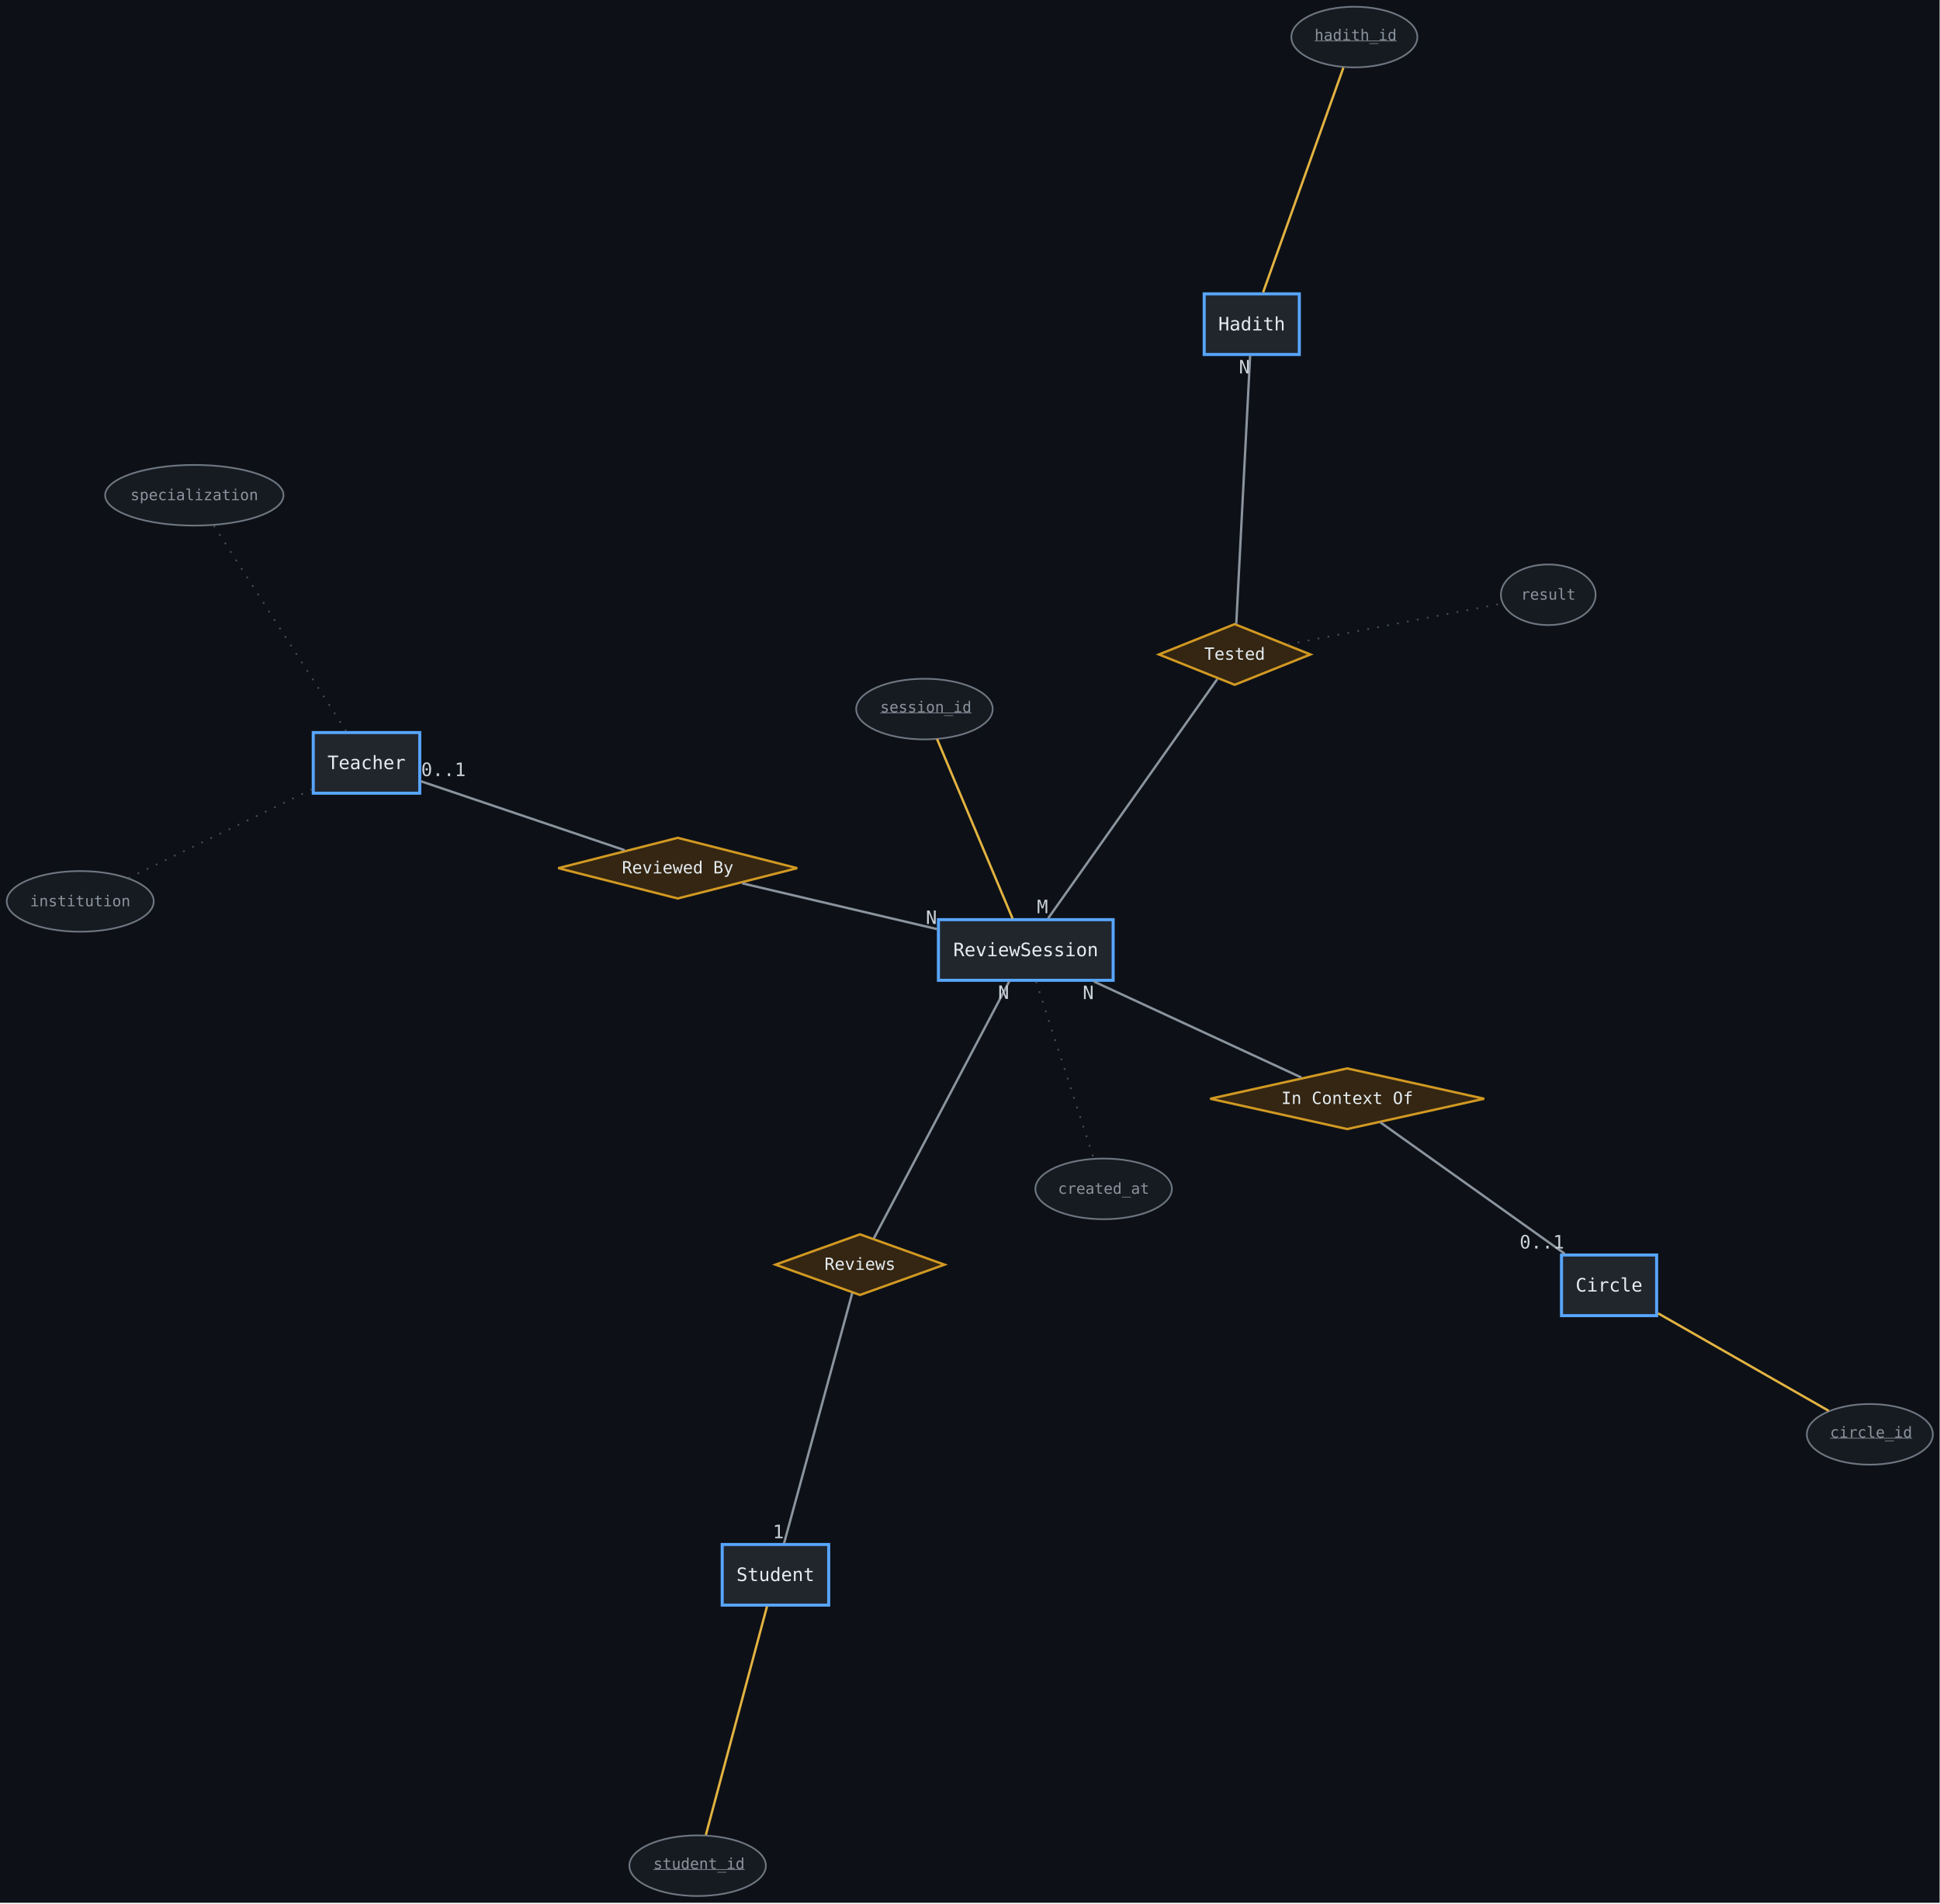
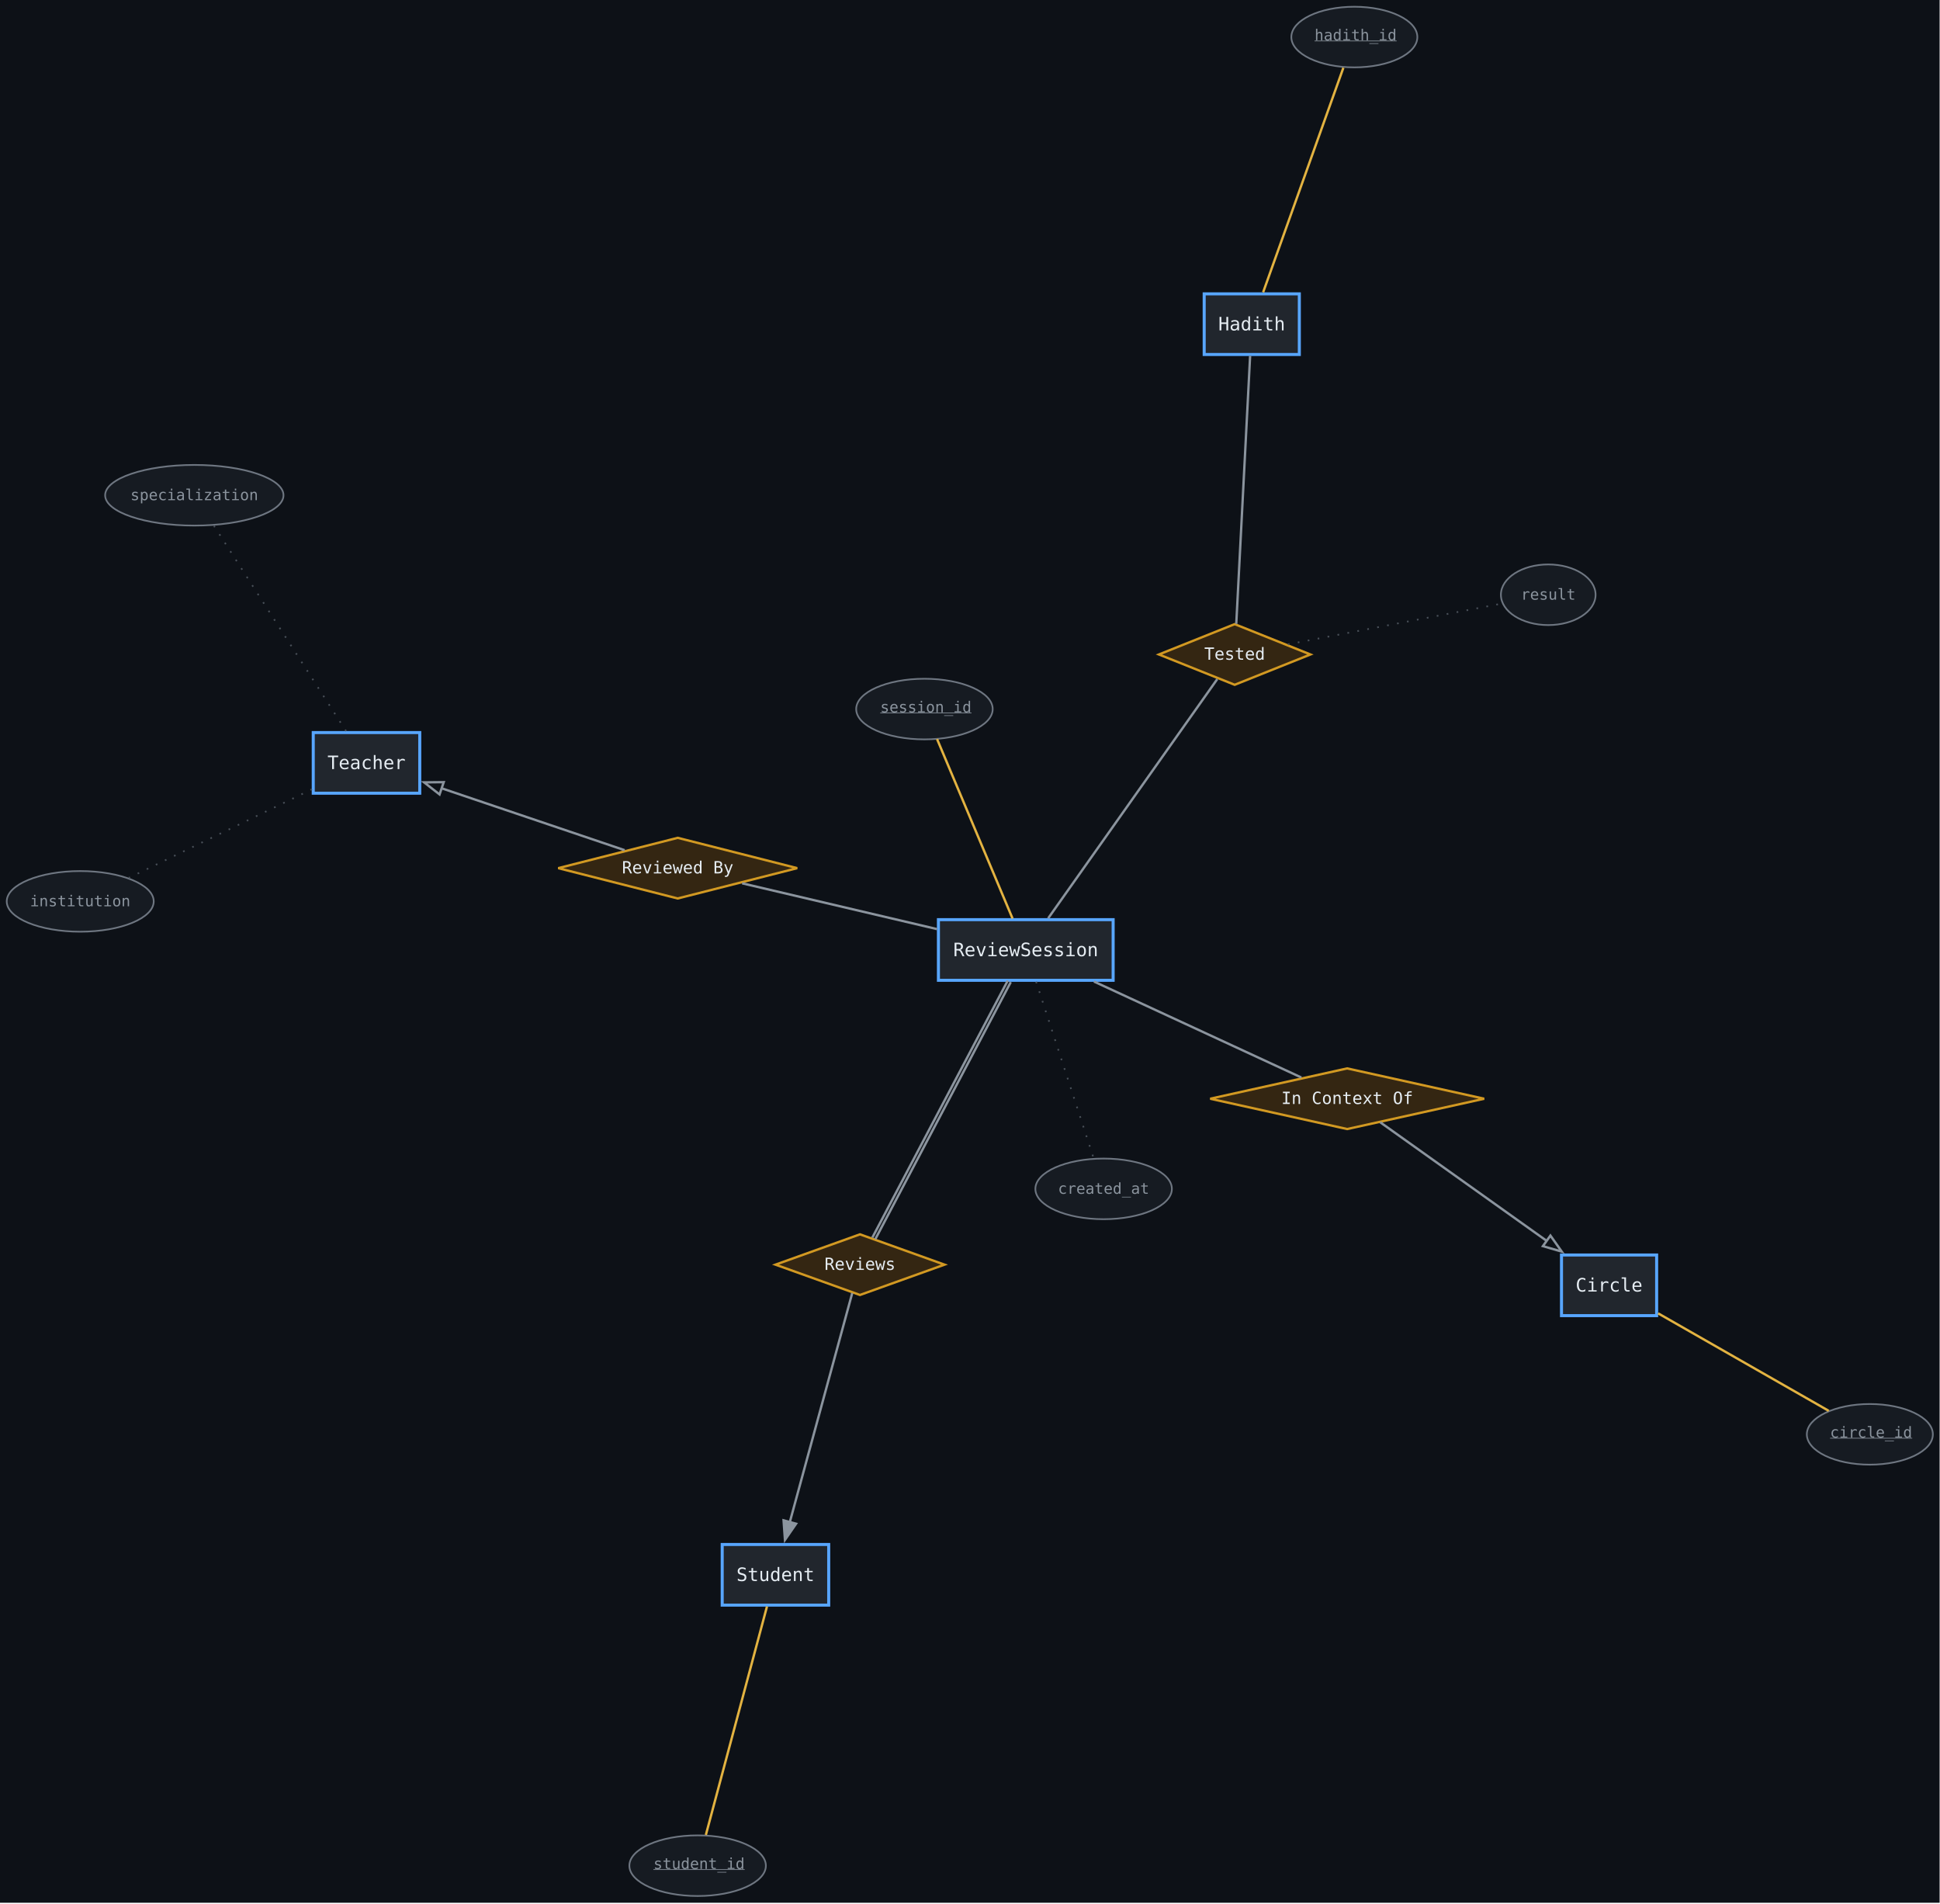
<svg xmlns="http://www.w3.org/2000/svg" width="1152pt" height="1130pt" viewBox="0.00 0.00 1152.00 1130.00">
  <g id="graph0" class="graph" transform="scale(1 1) rotate(0) translate(4 1125.6)">
    <polygon fill="#0d1117" stroke="none" points="-4,4 -4,-1125.6 1147.77,-1125.6 1147.77,4 -4,4" />
    <g id="node1" class="node">
      <polygon fill="#21262d" stroke="#58a6ff" stroke-width="1.8" points="488.1,-208.69 424.85,-208.69 424.85,-172.69 488.1,-172.69 488.1,-208.69" />
      <text xml:space="preserve" text-anchor="middle" x="456.48" y="-186.99" font-family="DejaVu Sans Mono" font-size="11.00" fill="#e6edf3">Student</text>
    </g>
    <g id="node6" class="node">
      <polygon fill="#342612" stroke="#d29922" stroke-width="1.4" points="506.67,-392.82 456.49,-374.82 506.67,-356.82 556.86,-374.82 506.67,-392.82" />
      <text xml:space="preserve" text-anchor="middle" x="506.67" y="-371.7" font-family="DejaVu Sans Mono" font-size="10.00" fill="#e6edf3">Reviews</text>
    </g>
    <g id="edge10" class="edge">
-       <path fill="none" stroke="#8b949e" stroke-width="1.4" d="M461.57,-209.36C471.36,-245.29 492.7,-323.55 502.08,-357.98" />
-       <text xml:space="preserve" text-anchor="middle" x="458.19" y="-212.41" font-family="DejaVu Sans Mono" font-size="11.00" fill="#c9d1d9">1</text>
+       <path fill="none" stroke="#8b949e" stroke-width="1.4" d="M464.95,-221.79C475.65,-261.03 493.67,-327.11 502.08,-357.98" />
+       <polygon fill="#8b949e" stroke="#8b949e" stroke-width="1.4" points="468.73,-221.01 462.12,-211.41 461.3,-223.03 468.73,-221.01" />
    </g>
    <g id="node10" class="node">
      <ellipse fill="#161b22" stroke="#6e7681" cx="410.26" cy="-18" rx="40.53" ry="18" />
      <text xml:space="preserve" text-anchor="start" x="384.01" y="-16.07" font-family="DejaVu Sans Mono" text-decoration="underline" font-size="9.00" fill="#8b949e">student_id</text>
    </g>
    <g id="edge1" class="edge">
      <path fill="none" stroke="#e3b341" stroke-width="1.4" d="M451.44,-171.88C442.51,-138.49 423.98,-69.27 415.15,-36.27" />
    </g>
    <g id="node2" class="node">
      <polygon fill="#21262d" stroke="#58a6ff" stroke-width="1.8" points="245.26,-690.7 182.01,-690.7 182.01,-654.7 245.26,-654.7 245.26,-690.7" />
      <text xml:space="preserve" text-anchor="middle" x="213.64" y="-669" font-family="DejaVu Sans Mono" font-size="11.00" fill="#e6edf3">Teacher</text>
    </g>
    <g id="node7" class="node">
      <polygon fill="#342612" stroke="#d29922" stroke-width="1.4" points="398.44,-628.21 327.48,-610.21 398.44,-592.21 469.39,-610.21 398.44,-628.21" />
      <text xml:space="preserve" text-anchor="middle" x="398.44" y="-607.08" font-family="DejaVu Sans Mono" font-size="10.00" fill="#e6edf3">Reviewed By</text>
    </g>
    <g id="edge12" class="edge">
-       <path fill="none" stroke="#8b949e" stroke-width="1.4" d="M245.83,-661.82C279.85,-650.31 333.16,-632.28 366.92,-620.87" />
-       <text xml:space="preserve" text-anchor="middle" x="259.33" y="-664.87" font-family="DejaVu Sans Mono" font-size="11.00" fill="#c9d1d9">0..1</text>
+       <path fill="none" stroke="#8b949e" stroke-width="1.4" d="M258.07,-657.68C291.68,-646.31 336.99,-630.99 366.92,-620.87" />
+       <polygon fill="none" stroke="#8b949e" stroke-width="1.4" points="257.02,-653.97 247.83,-661.14 259.49,-661.26 257.02,-653.97" />
    </g>
    <g id="node11" class="node">
      <ellipse fill="#161b22" stroke="#6e7681" cx="43.64" cy="-590.48" rx="43.64" ry="18" />
      <text xml:space="preserve" text-anchor="middle" x="43.64" y="-587.56" font-family="DejaVu Sans Mono" font-size="9.00" fill="#8b949e">institution</text>
    </g>
    <g id="edge2" class="edge">
      <path fill="none" stroke="#484f58" stroke-dasharray="1,5" d="M181.26,-657.05C149.85,-641.86 102.65,-619.02 72.49,-604.44" />
    </g>
    <g id="node12" class="node">
      <ellipse fill="#161b22" stroke="#6e7681" cx="111.39" cy="-831.58" rx="52.96" ry="18" />
      <text xml:space="preserve" text-anchor="middle" x="111.39" y="-828.66" font-family="DejaVu Sans Mono" font-size="9.00" fill="#8b949e">specialization</text>
    </g>
    <g id="edge3" class="edge">
      <path fill="none" stroke="#484f58" stroke-dasharray="1,5" d="M201.51,-691.55C181.62,-722.46 142.34,-783.49 122.88,-813.73" />
    </g>
    <g id="node3" class="node">
      <polygon fill="#21262d" stroke="#58a6ff" stroke-width="1.8" points="979.74,-380.55 923.24,-380.55 923.24,-344.55 979.74,-344.55 979.74,-380.55" />
      <text xml:space="preserve" text-anchor="middle" x="951.49" y="-358.85" font-family="DejaVu Sans Mono" font-size="11.00" fill="#e6edf3">Circle</text>
    </g>
    <g id="node8" class="node">
      <polygon fill="#342612" stroke="#d29922" stroke-width="1.4" points="795.98,-491.32 714.64,-473.32 795.98,-455.32 877.32,-473.32 795.98,-491.32" />
      <text xml:space="preserve" text-anchor="middle" x="795.98" y="-470.19" font-family="DejaVu Sans Mono" font-size="10.00" fill="#e6edf3">In Context Of</text>
    </g>
    <g id="edge14" class="edge">
-       <path fill="none" stroke="#8b949e" stroke-width="1.4" d="M925.11,-381.34C894.09,-403.44 843.32,-439.6 815.58,-459.36" />
-       <text xml:space="preserve" text-anchor="middle" x="911.61" y="-384.39" font-family="DejaVu Sans Mono" font-size="11.00" fill="#c9d1d9">0..1</text>
+       <path fill="none" stroke="#8b949e" stroke-width="1.4" d="M914.69,-388.76C883.63,-410.88 840.39,-441.69 815.58,-459.36" />
+       <polygon fill="none" stroke="#8b949e" stroke-width="1.4" points="916.66,-392.08 923.39,-382.57 912.19,-385.81 916.66,-392.08" />
    </g>
    <g id="node13" class="node">
      <ellipse fill="#161b22" stroke="#6e7681" cx="1106.34" cy="-274.08" rx="37.42" ry="18" />
      <text xml:space="preserve" text-anchor="start" x="1082.72" y="-272.15" font-family="DejaVu Sans Mono" text-decoration="underline" font-size="9.00" fill="#8b949e">circle_id</text>
    </g>
    <g id="edge4" class="edge">
      <path fill="none" stroke="#e3b341" stroke-width="1.4" d="M980.62,-345.91C1009.88,-329.19 1054.47,-303.72 1081.93,-288.03" />
    </g>
    <g id="node4" class="node">
      <polygon fill="#21262d" stroke="#58a6ff" stroke-width="1.8" points="767.56,-951.15 711.06,-951.15 711.06,-915.15 767.56,-915.15 767.56,-951.15" />
      <text xml:space="preserve" text-anchor="middle" x="739.31" y="-929.45" font-family="DejaVu Sans Mono" font-size="11.00" fill="#e6edf3">Hadith</text>
    </g>
    <g id="node9" class="node">
      <polygon fill="#342612" stroke="#d29922" stroke-width="1.4" points="729.17,-755.06 684.17,-737.06 729.17,-719.06 774.16,-737.06 729.17,-755.06" />
      <text xml:space="preserve" text-anchor="middle" x="729.17" y="-733.93" font-family="DejaVu Sans Mono" font-size="10.00" fill="#e6edf3">Tested</text>
    </g>
    <g id="edge16" class="edge">
      <path fill="none" stroke="#8b949e" stroke-width="1.4" d="M738.34,-914.35C736.39,-876.68 732.03,-792.38 730.11,-755.23" />
-       <text xml:space="preserve" text-anchor="middle" x="734.96" y="-903.9" font-family="DejaVu Sans Mono" font-size="11.00" fill="#c9d1d9">N</text>
    </g>
    <g id="node14" class="node">
      <ellipse fill="#161b22" stroke="#6e7681" cx="800.23" cy="-1103.6" rx="37.42" ry="18" />
      <text xml:space="preserve" text-anchor="start" x="776.6" y="-1101.67" font-family="DejaVu Sans Mono" text-decoration="underline" font-size="9.00" fill="#8b949e">hadith_id</text>
    </g>
    <g id="edge5" class="edge">
      <path fill="none" stroke="#e3b341" stroke-width="1.4" d="M746.06,-952.05C757.87,-985.07 782.1,-1052.87 793.72,-1085.4" />
    </g>
    <g id="node5" class="node">
      <polygon fill="#21262d" stroke="#58a6ff" stroke-width="1.8" points="657,-579.63 553.25,-579.63 553.25,-543.63 657,-543.63 657,-579.63" />
      <text xml:space="preserve" text-anchor="middle" x="605.13" y="-557.93" font-family="DejaVu Sans Mono" font-size="11.00" fill="#e6edf3">ReviewSession</text>
    </g>
    <g id="edge9" class="edge">
-       <path fill="none" stroke="#8b949e" stroke-width="1.4" d="M595.33,-543.04C575.92,-506.22 532.92,-424.63 514.89,-390.4" />
-       <text xml:space="preserve" text-anchor="middle" x="591.95" y="-532.59" font-family="DejaVu Sans Mono" font-size="11.00" fill="#c9d1d9">N</text>
+       <path fill="none" stroke="#8b949e" stroke-width="1.4" d="M594.44,-543.5C575.04,-506.68 532.04,-425.09 514,-390.87" />
+       <path fill="none" stroke="#8b949e" stroke-width="1.4" d="M596.21,-542.57C576.81,-505.75 533.81,-424.16 515.77,-389.94" />
    </g>
    <g id="edge11" class="edge">
      <path fill="none" stroke="#8b949e" stroke-width="1.4" d="M552.44,-574.02C516.32,-582.51 469.23,-593.57 436.68,-601.22" />
-       <text xml:space="preserve" text-anchor="middle" x="549.06" y="-577.07" font-family="DejaVu Sans Mono" font-size="11.00" fill="#c9d1d9">N</text>
    </g>
    <g id="edge13" class="edge">
      <path fill="none" stroke="#8b949e" stroke-width="1.4" d="M645.6,-542.9C682.7,-525.74 736.59,-500.8 768.78,-485.91" />
-       <text xml:space="preserve" text-anchor="middle" x="642.23" y="-532.45" font-family="DejaVu Sans Mono" font-size="11.00" fill="#c9d1d9">N</text>
    </g>
    <g id="edge15" class="edge">
      <path fill="none" stroke="#8b949e" stroke-width="1.4" d="M618.4,-580.41C643.28,-615.59 696.41,-690.73 718.84,-722.45" />
-       <text xml:space="preserve" text-anchor="middle" x="615.03" y="-583.46" font-family="DejaVu Sans Mono" font-size="11.00" fill="#c9d1d9">M</text>
    </g>
    <g id="node15" class="node">
      <ellipse fill="#161b22" stroke="#6e7681" cx="544.95" cy="-704.65" rx="40.53" ry="18" />
      <text xml:space="preserve" text-anchor="start" x="518.7" y="-702.72" font-family="DejaVu Sans Mono" text-decoration="underline" font-size="9.00" fill="#8b949e">session_id</text>
    </g>
    <g id="edge6" class="edge">
      <path fill="none" stroke="#e3b341" stroke-width="1.4" d="M597.26,-580.33C585.6,-608.04 563.88,-659.66 552.44,-686.85" />
    </g>
    <g id="node16" class="node">
      <ellipse fill="#161b22" stroke="#6e7681" cx="651.35" cy="-419.8" rx="40.53" ry="18" />
      <text xml:space="preserve" text-anchor="middle" x="651.35" y="-416.88" font-family="DejaVu Sans Mono" font-size="9.00" fill="#8b949e">created_at</text>
    </g>
    <g id="edge7" class="edge">
      <path fill="none" stroke="#484f58" stroke-dasharray="1,5" d="M611.26,-542.8C620.2,-515.37 636.69,-464.77 645.48,-437.82" />
    </g>
    <g id="node17" class="node">
      <ellipse fill="#161b22" stroke="#6e7681" cx="915.37" cy="-772.51" rx="28.11" ry="18" />
      <text xml:space="preserve" text-anchor="middle" x="915.37" y="-769.59" font-family="DejaVu Sans Mono" font-size="9.00" fill="#8b949e">result</text>
    </g>
    <g id="edge8" class="edge">
      <path fill="none" stroke="#484f58" stroke-dasharray="1,5" d="M760.75,-743.07C796.55,-749.89 854.31,-760.89 888.18,-767.34" />
    </g>
  </g>
</svg>
